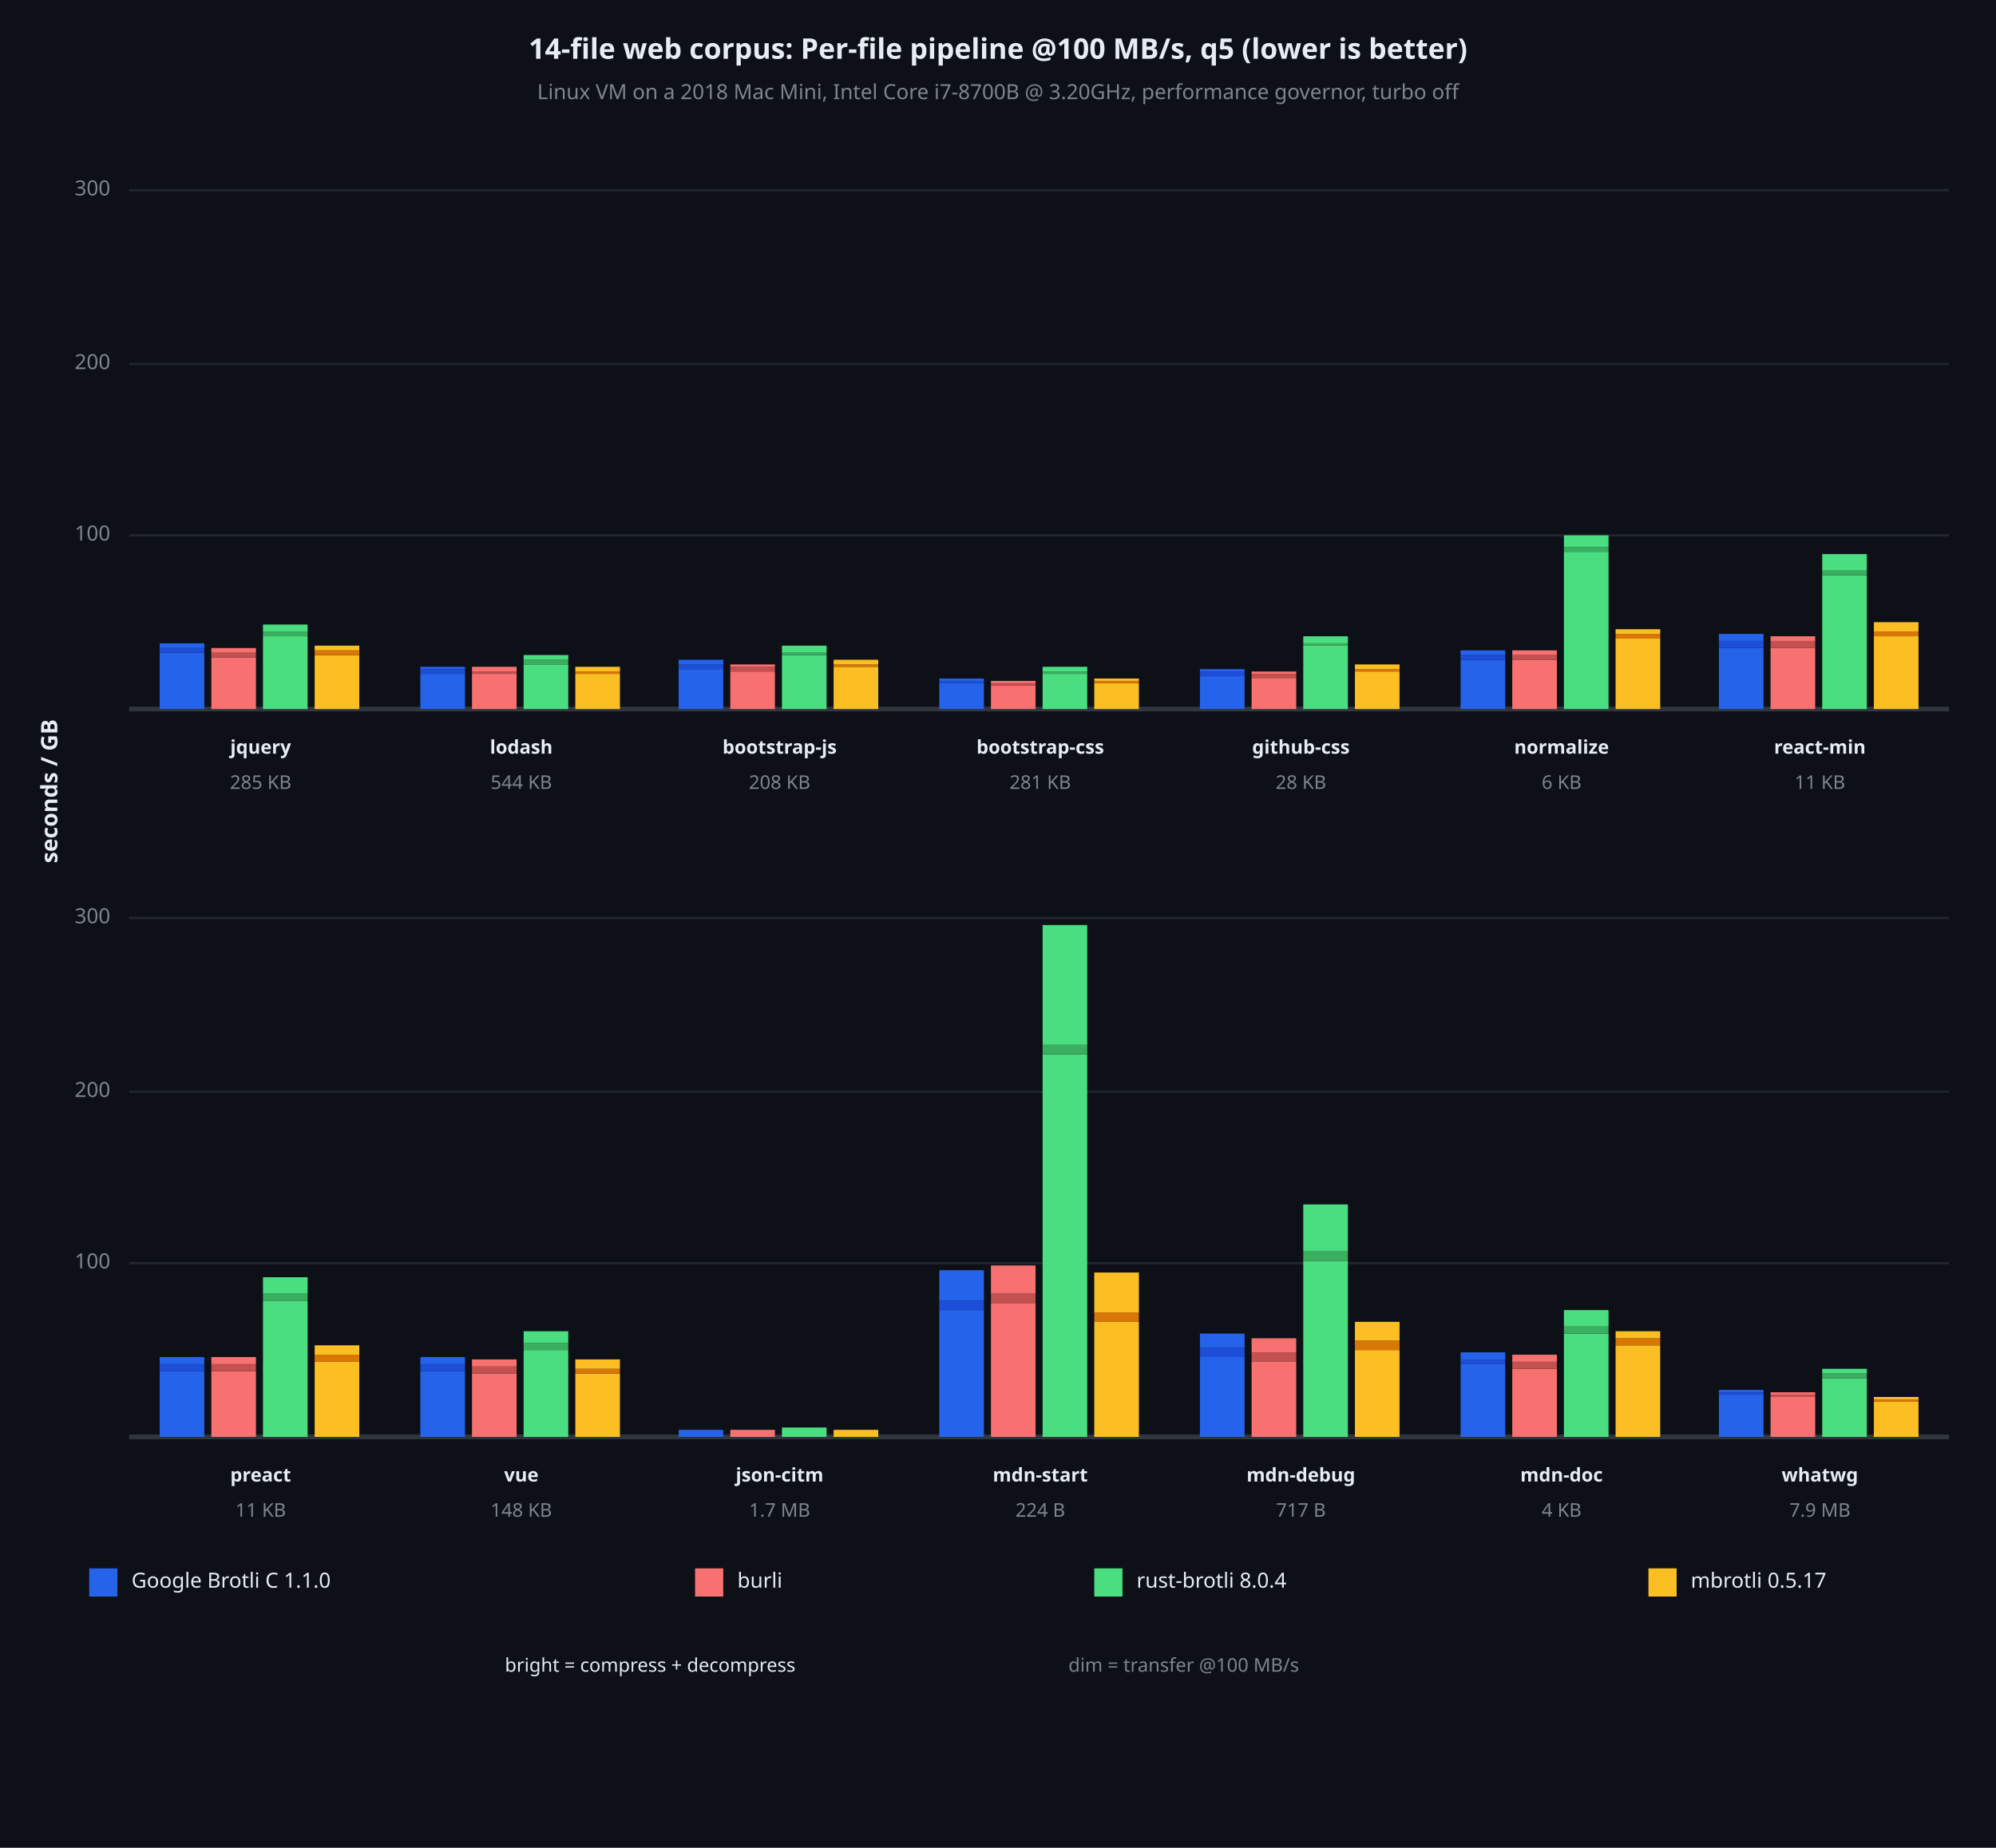
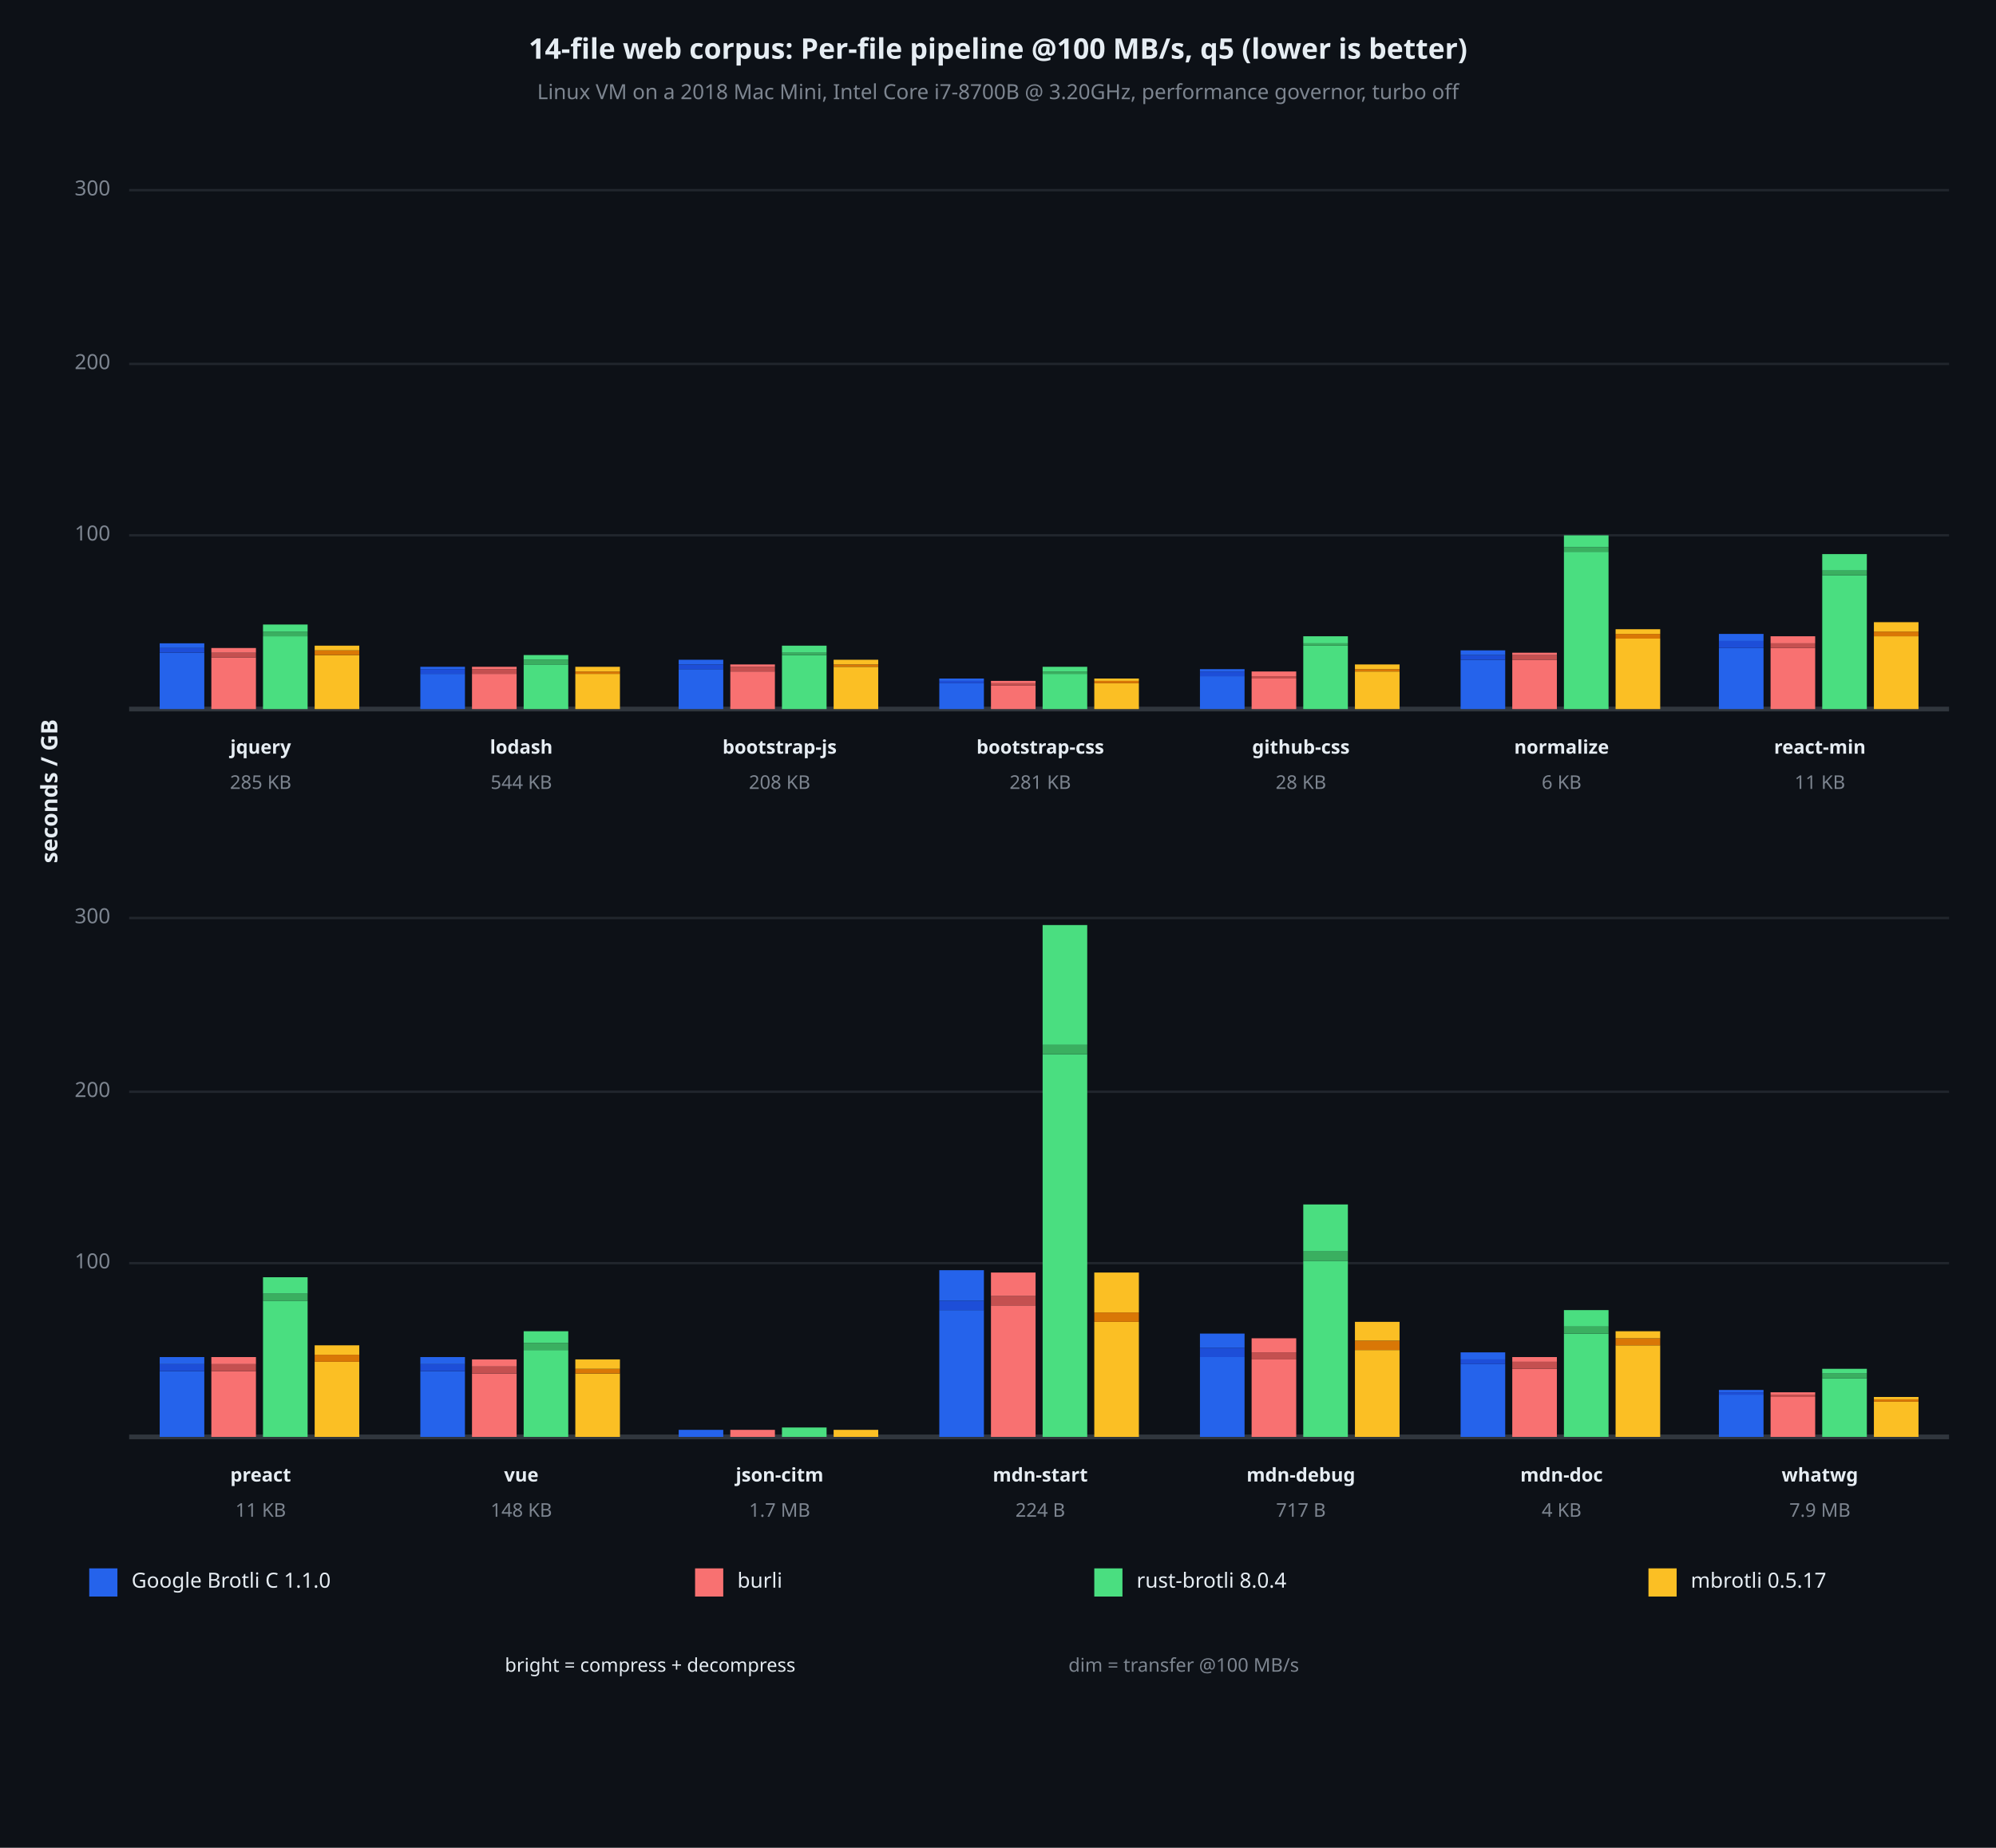
<svg xmlns="http://www.w3.org/2000/svg" viewBox="0 0 850 787" font-family="system-ui, -apple-system, sans-serif">
  <rect x="0" y="0" width="850" height="787" opacity="1" fill="#0D1117" stroke="none" />
  <text x="425" y="22" dy="0.5ex" text-anchor="middle" font-family="sans-serif" font-size="12.097" opacity="1" fill="#E6EDF3" font-weight="bold">
14-file web corpus: Per-file pipeline @100 MB/s, q5 (lower is better)
</text>
  <text x="425" y="40" dy="0.5ex" text-anchor="middle" font-family="sans-serif" font-size="8.871" opacity="1" fill="#7D8590">
Linux VM on a 2018 Mac Mini, Intel Core i7-8700B @ 3.20GHz, performance governor, turbo off
</text>
  <text x="22" y="337" dy="0.5ex" text-anchor="middle" font-family="sans-serif" font-size="9.677" opacity="1" fill="#E6EDF3" font-weight="bold" transform="rotate(270, 22, 337)">
seconds / GB
</text>
  <polyline fill="none" opacity="1" stroke="#21262D" stroke-width="1" points="55,228 830,228 " />
  <text x="47" y="228" dy="0.5ex" text-anchor="end" font-family="sans-serif" font-size="8.871" opacity="1" fill="#7D8590">
100
</text>
  <polyline fill="none" opacity="1" stroke="#21262D" stroke-width="1" points="55,155 830,155 " />
  <text x="47" y="155" dy="0.5ex" text-anchor="end" font-family="sans-serif" font-size="8.871" opacity="1" fill="#7D8590">
200
</text>
  <polyline fill="none" opacity="1" stroke="#21262D" stroke-width="1" points="55,81 830,81 " />
  <text x="47" y="81" dy="0.5ex" text-anchor="end" font-family="sans-serif" font-size="8.871" opacity="1" fill="#7D8590">
300
</text>
  <polyline fill="none" opacity="1" stroke="#30363D" stroke-width="2" points="55,302 830,302 " />
  <rect x="68" y="278" width="19" height="24" opacity="1" fill="#2563EB" stroke="none" />
  <rect x="68" y="276" width="19" height="2" opacity="1" fill="#1D4ED8" stroke="none" />
  <rect x="68" y="274" width="19" height="2" opacity="1" fill="#2563EB" stroke="none" />
  <rect x="90" y="280" width="19" height="22" opacity="1" fill="#F87171" stroke="none" />
  <rect x="90" y="278" width="19" height="2" opacity="1" fill="#C45050" stroke="none" />
  <rect x="90" y="276" width="19" height="2" opacity="1" fill="#F87171" stroke="none" />
  <rect x="112" y="271" width="19" height="31" opacity="1" fill="#4ADE80" stroke="none" />
  <rect x="112" y="269" width="19" height="2" opacity="1" fill="#3AAF60" stroke="none" />
  <rect x="112" y="266" width="19" height="3" opacity="1" fill="#4ADE80" stroke="none" />
  <rect x="134" y="279" width="19" height="23" opacity="1" fill="#FBBF24" stroke="none" />
  <rect x="134" y="277" width="19" height="2" opacity="1" fill="#D97706" stroke="none" />
  <rect x="134" y="275" width="19" height="2" opacity="1" fill="#FBBF24" stroke="none" />
  <text x="111" y="319" dy="0.5ex" text-anchor="middle" font-family="sans-serif" font-size="8.065" opacity="1" fill="#E6EDF3" font-weight="bold">
jquery
</text>
  <text x="111" y="334" dy="0.5ex" text-anchor="middle" font-family="sans-serif" font-size="8.065" opacity="1" fill="#7D8590">
285 KB
</text>
  <rect x="179" y="287" width="19" height="15" opacity="1" fill="#2563EB" stroke="none" />
  <rect x="179" y="285" width="19" height="2" opacity="1" fill="#1D4ED8" stroke="none" />
  <rect x="179" y="284" width="19" height="1" opacity="1" fill="#2563EB" stroke="none" />
  <rect x="201" y="287" width="19" height="15" opacity="1" fill="#F87171" stroke="none" />
-   <rect x="201" y="286" width="19" height="1" opacity="1" fill="#C45050" stroke="none" />
-   <rect x="201" y="284" width="19" height="2" opacity="1" fill="#F87171" stroke="none" />
+   <rect x="201" y="285" width="19" height="2" opacity="1" fill="#C45050" stroke="none" />
+   <rect x="201" y="284" width="19" height="1" opacity="1" fill="#F87171" stroke="none" />
  <rect x="223" y="283" width="19" height="19" opacity="1" fill="#4ADE80" stroke="none" />
  <rect x="223" y="281" width="19" height="2" opacity="1" fill="#3AAF60" stroke="none" />
  <rect x="223" y="279" width="19" height="2" opacity="1" fill="#4ADE80" stroke="none" />
  <rect x="245" y="287" width="19" height="15" opacity="1" fill="#FBBF24" stroke="none" />
  <rect x="245" y="286" width="19" height="1" opacity="1" fill="#D97706" stroke="none" />
  <rect x="245" y="284" width="19" height="2" opacity="1" fill="#FBBF24" stroke="none" />
  <text x="222" y="319" dy="0.5ex" text-anchor="middle" font-family="sans-serif" font-size="8.065" opacity="1" fill="#E6EDF3" font-weight="bold">
lodash
</text>
  <text x="222" y="334" dy="0.5ex" text-anchor="middle" font-family="sans-serif" font-size="8.065" opacity="1" fill="#7D8590">
544 KB
</text>
  <rect x="289" y="285" width="19" height="17" opacity="1" fill="#2563EB" stroke="none" />
  <rect x="289" y="283" width="19" height="2" opacity="1" fill="#1D4ED8" stroke="none" />
  <rect x="289" y="281" width="19" height="2" opacity="1" fill="#2563EB" stroke="none" />
  <rect x="311" y="286" width="19" height="16" opacity="1" fill="#F87171" stroke="none" />
  <rect x="311" y="284" width="19" height="2" opacity="1" fill="#C45050" stroke="none" />
  <rect x="311" y="283" width="19" height="1" opacity="1" fill="#F87171" stroke="none" />
  <rect x="333" y="279" width="19" height="23" opacity="1" fill="#4ADE80" stroke="none" />
  <rect x="333" y="278" width="19" height="1" opacity="1" fill="#3AAF60" stroke="none" />
  <rect x="333" y="275" width="19" height="3" opacity="1" fill="#4ADE80" stroke="none" />
  <rect x="355" y="284" width="19" height="18" opacity="1" fill="#FBBF24" stroke="none" />
  <rect x="355" y="283" width="19" height="1" opacity="1" fill="#D97706" stroke="none" />
  <rect x="355" y="281" width="19" height="2" opacity="1" fill="#FBBF24" stroke="none" />
  <text x="332" y="319" dy="0.5ex" text-anchor="middle" font-family="sans-serif" font-size="8.065" opacity="1" fill="#E6EDF3" font-weight="bold">
bootstrap-js
</text>
  <text x="332" y="334" dy="0.5ex" text-anchor="middle" font-family="sans-serif" font-size="8.065" opacity="1" fill="#7D8590">
208 KB
</text>
  <rect x="400" y="291" width="19" height="11" opacity="1" fill="#2563EB" stroke="none" />
  <rect x="400" y="290" width="19" height="1" opacity="1" fill="#1D4ED8" stroke="none" />
  <rect x="400" y="289" width="19" height="1" opacity="1" fill="#2563EB" stroke="none" />
  <rect x="422" y="292" width="19" height="10" opacity="1" fill="#F87171" stroke="none" />
  <rect x="422" y="291" width="19" height="1" opacity="1" fill="#C45050" stroke="none" />
  <rect x="422" y="290" width="19" height="1" opacity="1" fill="#F87171" stroke="none" />
  <rect x="444" y="287" width="19" height="15" opacity="1" fill="#4ADE80" stroke="none" />
  <rect x="444" y="286" width="19" height="1" opacity="1" fill="#3AAF60" stroke="none" />
  <rect x="444" y="284" width="19" height="2" opacity="1" fill="#4ADE80" stroke="none" />
  <rect x="466" y="291" width="19" height="11" opacity="1" fill="#FBBF24" stroke="none" />
  <rect x="466" y="290" width="19" height="1" opacity="1" fill="#D97706" stroke="none" />
  <rect x="466" y="289" width="19" height="1" opacity="1" fill="#FBBF24" stroke="none" />
  <text x="443" y="319" dy="0.5ex" text-anchor="middle" font-family="sans-serif" font-size="8.065" opacity="1" fill="#E6EDF3" font-weight="bold">
bootstrap-css
</text>
  <text x="443" y="334" dy="0.5ex" text-anchor="middle" font-family="sans-serif" font-size="8.065" opacity="1" fill="#7D8590">
281 KB
</text>
  <rect x="511" y="288" width="19" height="14" opacity="1" fill="#2563EB" stroke="none" />
  <rect x="511" y="286" width="19" height="2" opacity="1" fill="#1D4ED8" stroke="none" />
  <rect x="511" y="285" width="19" height="1" opacity="1" fill="#2563EB" stroke="none" />
  <rect x="533" y="289" width="19" height="13" opacity="1" fill="#F87171" stroke="none" />
-   <rect x="533" y="287" width="19" height="2" opacity="1" fill="#C45050" stroke="none" />
-   <rect x="533" y="286" width="19" height="1" opacity="1" fill="#F87171" stroke="none" />
+   <rect x="533" y="288" width="19" height="1" opacity="1" fill="#C45050" stroke="none" />
+   <rect x="533" y="286" width="19" height="2" opacity="1" fill="#F87171" stroke="none" />
  <rect x="555" y="275" width="19" height="27" opacity="1" fill="#4ADE80" stroke="none" />
  <rect x="555" y="274" width="19" height="1" opacity="1" fill="#3AAF60" stroke="none" />
  <rect x="555" y="271" width="19" height="3" opacity="1" fill="#4ADE80" stroke="none" />
  <rect x="577" y="286" width="19" height="16" opacity="1" fill="#FBBF24" stroke="none" />
  <rect x="577" y="285" width="19" height="1" opacity="1" fill="#D97706" stroke="none" />
  <rect x="577" y="283" width="19" height="2" opacity="1" fill="#FBBF24" stroke="none" />
  <text x="554" y="319" dy="0.5ex" text-anchor="middle" font-family="sans-serif" font-size="8.065" opacity="1" fill="#E6EDF3" font-weight="bold">
github-css
</text>
  <text x="554" y="334" dy="0.5ex" text-anchor="middle" font-family="sans-serif" font-size="8.065" opacity="1" fill="#7D8590">
28 KB
</text>
  <rect x="622" y="281" width="19" height="21" opacity="1" fill="#2563EB" stroke="none" />
  <rect x="622" y="279" width="19" height="2" opacity="1" fill="#1D4ED8" stroke="none" />
  <rect x="622" y="277" width="19" height="2" opacity="1" fill="#2563EB" stroke="none" />
  <rect x="644" y="281" width="19" height="21" opacity="1" fill="#F87171" stroke="none" />
  <rect x="644" y="279" width="19" height="2" opacity="1" fill="#C45050" stroke="none" />
-   <rect x="644" y="277" width="19" height="2" opacity="1" fill="#F87171" stroke="none" />
+   <rect x="644" y="278" width="19" height="1" opacity="1" fill="#F87171" stroke="none" />
  <rect x="666" y="235" width="19" height="67" opacity="1" fill="#4ADE80" stroke="none" />
  <rect x="666" y="233" width="19" height="2" opacity="1" fill="#3AAF60" stroke="none" />
  <rect x="666" y="228" width="19" height="5" opacity="1" fill="#4ADE80" stroke="none" />
  <rect x="688" y="272" width="19" height="30" opacity="1" fill="#FBBF24" stroke="none" />
  <rect x="688" y="270" width="19" height="2" opacity="1" fill="#D97706" stroke="none" />
  <rect x="688" y="268" width="19" height="2" opacity="1" fill="#FBBF24" stroke="none" />
  <text x="665" y="319" dy="0.5ex" text-anchor="middle" font-family="sans-serif" font-size="8.065" opacity="1" fill="#E6EDF3" font-weight="bold">
normalize
</text>
  <text x="665" y="334" dy="0.5ex" text-anchor="middle" font-family="sans-serif" font-size="8.065" opacity="1" fill="#7D8590">
6 KB
</text>
  <rect x="732" y="276" width="19" height="26" opacity="1" fill="#2563EB" stroke="none" />
  <rect x="732" y="273" width="19" height="3" opacity="1" fill="#1D4ED8" stroke="none" />
  <rect x="732" y="270" width="19" height="3" opacity="1" fill="#2563EB" stroke="none" />
  <rect x="754" y="276" width="19" height="26" opacity="1" fill="#F87171" stroke="none" />
-   <rect x="754" y="273" width="19" height="3" opacity="1" fill="#C45050" stroke="none" />
-   <rect x="754" y="271" width="19" height="2" opacity="1" fill="#F87171" stroke="none" />
+   <rect x="754" y="274" width="19" height="2" opacity="1" fill="#C45050" stroke="none" />
+   <rect x="754" y="271" width="19" height="3" opacity="1" fill="#F87171" stroke="none" />
  <rect x="776" y="245" width="19" height="57" opacity="1" fill="#4ADE80" stroke="none" />
  <rect x="776" y="243" width="19" height="2" opacity="1" fill="#3AAF60" stroke="none" />
  <rect x="776" y="236" width="19" height="7" opacity="1" fill="#4ADE80" stroke="none" />
  <rect x="798" y="271" width="19" height="31" opacity="1" fill="#FBBF24" stroke="none" />
  <rect x="798" y="269" width="19" height="2" opacity="1" fill="#D97706" stroke="none" />
  <rect x="798" y="265" width="19" height="4" opacity="1" fill="#FBBF24" stroke="none" />
  <text x="775" y="319" dy="0.5ex" text-anchor="middle" font-family="sans-serif" font-size="8.065" opacity="1" fill="#E6EDF3" font-weight="bold">
react-min
</text>
  <text x="775" y="334" dy="0.5ex" text-anchor="middle" font-family="sans-serif" font-size="8.065" opacity="1" fill="#7D8590">
11 KB
</text>
  <polyline fill="none" opacity="1" stroke="#21262D" stroke-width="1" points="55,538 830,538 " />
  <text x="47" y="538" dy="0.5ex" text-anchor="end" font-family="sans-serif" font-size="8.871" opacity="1" fill="#7D8590">
100
</text>
  <polyline fill="none" opacity="1" stroke="#21262D" stroke-width="1" points="55,465 830,465 " />
  <text x="47" y="465" dy="0.5ex" text-anchor="end" font-family="sans-serif" font-size="8.871" opacity="1" fill="#7D8590">
200
</text>
  <polyline fill="none" opacity="1" stroke="#21262D" stroke-width="1" points="55,391 830,391 " />
  <text x="47" y="391" dy="0.5ex" text-anchor="end" font-family="sans-serif" font-size="8.871" opacity="1" fill="#7D8590">
300
</text>
  <polyline fill="none" opacity="1" stroke="#30363D" stroke-width="2" points="55,612 830,612 " />
  <rect x="68" y="584" width="19" height="28" opacity="1" fill="#2563EB" stroke="none" />
  <rect x="68" y="581" width="19" height="3" opacity="1" fill="#1D4ED8" stroke="none" />
  <rect x="68" y="578" width="19" height="3" opacity="1" fill="#2563EB" stroke="none" />
  <rect x="90" y="584" width="19" height="28" opacity="1" fill="#F87171" stroke="none" />
  <rect x="90" y="581" width="19" height="3" opacity="1" fill="#C45050" stroke="none" />
  <rect x="90" y="578" width="19" height="3" opacity="1" fill="#F87171" stroke="none" />
  <rect x="112" y="554" width="19" height="58" opacity="1" fill="#4ADE80" stroke="none" />
  <rect x="112" y="551" width="19" height="3" opacity="1" fill="#3AAF60" stroke="none" />
  <rect x="112" y="544" width="19" height="7" opacity="1" fill="#4ADE80" stroke="none" />
  <rect x="134" y="580" width="19" height="32" opacity="1" fill="#FBBF24" stroke="none" />
  <rect x="134" y="577" width="19" height="3" opacity="1" fill="#D97706" stroke="none" />
  <rect x="134" y="573" width="19" height="4" opacity="1" fill="#FBBF24" stroke="none" />
  <text x="111" y="629" dy="0.5ex" text-anchor="middle" font-family="sans-serif" font-size="8.065" opacity="1" fill="#E6EDF3" font-weight="bold">
preact
</text>
  <text x="111" y="644" dy="0.5ex" text-anchor="middle" font-family="sans-serif" font-size="8.065" opacity="1" fill="#7D8590">
11 KB
</text>
  <rect x="179" y="584" width="19" height="28" opacity="1" fill="#2563EB" stroke="none" />
  <rect x="179" y="581" width="19" height="3" opacity="1" fill="#1D4ED8" stroke="none" />
  <rect x="179" y="578" width="19" height="3" opacity="1" fill="#2563EB" stroke="none" />
  <rect x="201" y="585" width="19" height="27" opacity="1" fill="#F87171" stroke="none" />
  <rect x="201" y="582" width="19" height="3" opacity="1" fill="#C45050" stroke="none" />
  <rect x="201" y="579" width="19" height="3" opacity="1" fill="#F87171" stroke="none" />
  <rect x="223" y="575" width="19" height="37" opacity="1" fill="#4ADE80" stroke="none" />
  <rect x="223" y="572" width="19" height="3" opacity="1" fill="#3AAF60" stroke="none" />
  <rect x="223" y="567" width="19" height="5" opacity="1" fill="#4ADE80" stroke="none" />
  <rect x="245" y="585" width="19" height="27" opacity="1" fill="#FBBF24" stroke="none" />
  <rect x="245" y="583" width="19" height="2" opacity="1" fill="#D97706" stroke="none" />
  <rect x="245" y="579" width="19" height="4" opacity="1" fill="#FBBF24" stroke="none" />
  <text x="222" y="629" dy="0.5ex" text-anchor="middle" font-family="sans-serif" font-size="8.065" opacity="1" fill="#E6EDF3" font-weight="bold">
vue
</text>
  <text x="222" y="644" dy="0.5ex" text-anchor="middle" font-family="sans-serif" font-size="8.065" opacity="1" fill="#7D8590">
148 KB
</text>
  <rect x="289" y="609" width="19" height="3" opacity="1" fill="#2563EB" stroke="none" />
  <rect x="289" y="609" width="19" height="0" opacity="1" fill="#1D4ED8" stroke="none" />
  <rect x="289" y="609" width="19" height="0" opacity="1" fill="#2563EB" stroke="none" />
  <rect x="311" y="609" width="19" height="3" opacity="1" fill="#F87171" stroke="none" />
  <rect x="311" y="609" width="19" height="0" opacity="1" fill="#C45050" stroke="none" />
  <rect x="311" y="609" width="19" height="0" opacity="1" fill="#F87171" stroke="none" />
  <rect x="333" y="608" width="19" height="4" opacity="1" fill="#4ADE80" stroke="none" />
  <rect x="333" y="608" width="19" height="0" opacity="1" fill="#3AAF60" stroke="none" />
  <rect x="333" y="608" width="19" height="0" opacity="1" fill="#4ADE80" stroke="none" />
  <rect x="355" y="609" width="19" height="3" opacity="1" fill="#FBBF24" stroke="none" />
  <rect x="355" y="609" width="19" height="0" opacity="1" fill="#D97706" stroke="none" />
  <rect x="355" y="609" width="19" height="0" opacity="1" fill="#FBBF24" stroke="none" />
  <text x="332" y="629" dy="0.5ex" text-anchor="middle" font-family="sans-serif" font-size="8.065" opacity="1" fill="#E6EDF3" font-weight="bold">
json-citm
</text>
  <text x="332" y="644" dy="0.5ex" text-anchor="middle" font-family="sans-serif" font-size="8.065" opacity="1" fill="#7D8590">
1.7 MB
</text>
  <rect x="400" y="558" width="19" height="54" opacity="1" fill="#2563EB" stroke="none" />
  <rect x="400" y="554" width="19" height="4" opacity="1" fill="#1D4ED8" stroke="none" />
  <rect x="400" y="541" width="19" height="13" opacity="1" fill="#2563EB" stroke="none" />
-   <rect x="422" y="555" width="19" height="57" opacity="1" fill="#F87171" stroke="none" />
-   <rect x="422" y="551" width="19" height="4" opacity="1" fill="#C45050" stroke="none" />
-   <rect x="422" y="539" width="19" height="12" opacity="1" fill="#F87171" stroke="none" />
+   <rect x="422" y="556" width="19" height="56" opacity="1" fill="#F87171" stroke="none" />
+   <rect x="422" y="552" width="19" height="4" opacity="1" fill="#C45050" stroke="none" />
+   <rect x="422" y="542" width="19" height="10" opacity="1" fill="#F87171" stroke="none" />
  <rect x="444" y="449" width="19" height="163" opacity="1" fill="#4ADE80" stroke="none" />
  <rect x="444" y="445" width="19" height="4" opacity="1" fill="#3AAF60" stroke="none" />
  <rect x="444" y="394" width="19" height="51" opacity="1" fill="#4ADE80" stroke="none" />
  <rect x="466" y="563" width="19" height="49" opacity="1" fill="#FBBF24" stroke="none" />
  <rect x="466" y="559" width="19" height="4" opacity="1" fill="#D97706" stroke="none" />
  <rect x="466" y="542" width="19" height="17" opacity="1" fill="#FBBF24" stroke="none" />
  <text x="443" y="629" dy="0.5ex" text-anchor="middle" font-family="sans-serif" font-size="8.065" opacity="1" fill="#E6EDF3" font-weight="bold">
mdn-start
</text>
  <text x="443" y="644" dy="0.5ex" text-anchor="middle" font-family="sans-serif" font-size="8.065" opacity="1" fill="#7D8590">
224 B
</text>
  <rect x="511" y="578" width="19" height="34" opacity="1" fill="#2563EB" stroke="none" />
  <rect x="511" y="574" width="19" height="4" opacity="1" fill="#1D4ED8" stroke="none" />
  <rect x="511" y="568" width="19" height="6" opacity="1" fill="#2563EB" stroke="none" />
-   <rect x="533" y="580" width="19" height="32" opacity="1" fill="#F87171" stroke="none" />
-   <rect x="533" y="576" width="19" height="4" opacity="1" fill="#C45050" stroke="none" />
+   <rect x="533" y="579" width="19" height="33" opacity="1" fill="#F87171" stroke="none" />
+   <rect x="533" y="576" width="19" height="3" opacity="1" fill="#C45050" stroke="none" />
  <rect x="533" y="570" width="19" height="6" opacity="1" fill="#F87171" stroke="none" />
  <rect x="555" y="537" width="19" height="75" opacity="1" fill="#4ADE80" stroke="none" />
  <rect x="555" y="533" width="19" height="4" opacity="1" fill="#3AAF60" stroke="none" />
  <rect x="555" y="513" width="19" height="20" opacity="1" fill="#4ADE80" stroke="none" />
  <rect x="577" y="575" width="19" height="37" opacity="1" fill="#FBBF24" stroke="none" />
  <rect x="577" y="571" width="19" height="4" opacity="1" fill="#D97706" stroke="none" />
  <rect x="577" y="563" width="19" height="8" opacity="1" fill="#FBBF24" stroke="none" />
  <text x="554" y="629" dy="0.5ex" text-anchor="middle" font-family="sans-serif" font-size="8.065" opacity="1" fill="#E6EDF3" font-weight="bold">
mdn-debug
</text>
  <text x="554" y="644" dy="0.5ex" text-anchor="middle" font-family="sans-serif" font-size="8.065" opacity="1" fill="#7D8590">
717 B
</text>
  <rect x="622" y="581" width="19" height="31" opacity="1" fill="#2563EB" stroke="none" />
  <rect x="622" y="579" width="19" height="2" opacity="1" fill="#1D4ED8" stroke="none" />
  <rect x="622" y="576" width="19" height="3" opacity="1" fill="#2563EB" stroke="none" />
  <rect x="644" y="583" width="19" height="29" opacity="1" fill="#F87171" stroke="none" />
  <rect x="644" y="580" width="19" height="3" opacity="1" fill="#C45050" stroke="none" />
-   <rect x="644" y="577" width="19" height="3" opacity="1" fill="#F87171" stroke="none" />
+   <rect x="644" y="578" width="19" height="2" opacity="1" fill="#F87171" stroke="none" />
  <rect x="666" y="568" width="19" height="44" opacity="1" fill="#4ADE80" stroke="none" />
  <rect x="666" y="565" width="19" height="3" opacity="1" fill="#3AAF60" stroke="none" />
  <rect x="666" y="558" width="19" height="7" opacity="1" fill="#4ADE80" stroke="none" />
  <rect x="688" y="573" width="19" height="39" opacity="1" fill="#FBBF24" stroke="none" />
  <rect x="688" y="570" width="19" height="3" opacity="1" fill="#D97706" stroke="none" />
  <rect x="688" y="567" width="19" height="3" opacity="1" fill="#FBBF24" stroke="none" />
  <text x="665" y="629" dy="0.5ex" text-anchor="middle" font-family="sans-serif" font-size="8.065" opacity="1" fill="#E6EDF3" font-weight="bold">
mdn-doc
</text>
  <text x="665" y="644" dy="0.5ex" text-anchor="middle" font-family="sans-serif" font-size="8.065" opacity="1" fill="#7D8590">
4 KB
</text>
  <rect x="732" y="594" width="19" height="18" opacity="1" fill="#2563EB" stroke="none" />
  <rect x="732" y="593" width="19" height="1" opacity="1" fill="#1D4ED8" stroke="none" />
  <rect x="732" y="592" width="19" height="1" opacity="1" fill="#2563EB" stroke="none" />
  <rect x="754" y="595" width="19" height="17" opacity="1" fill="#F87171" stroke="none" />
  <rect x="754" y="594" width="19" height="1" opacity="1" fill="#C45050" stroke="none" />
  <rect x="754" y="593" width="19" height="1" opacity="1" fill="#F87171" stroke="none" />
  <rect x="776" y="587" width="19" height="25" opacity="1" fill="#4ADE80" stroke="none" />
  <rect x="776" y="585" width="19" height="2" opacity="1" fill="#3AAF60" stroke="none" />
  <rect x="776" y="583" width="19" height="2" opacity="1" fill="#4ADE80" stroke="none" />
  <rect x="798" y="597" width="19" height="15" opacity="1" fill="#FBBF24" stroke="none" />
  <rect x="798" y="596" width="19" height="1" opacity="1" fill="#D97706" stroke="none" />
  <rect x="798" y="595" width="19" height="1" opacity="1" fill="#FBBF24" stroke="none" />
  <text x="775" y="629" dy="0.5ex" text-anchor="middle" font-family="sans-serif" font-size="8.065" opacity="1" fill="#E6EDF3" font-weight="bold">
whatwg
</text>
  <text x="775" y="644" dy="0.5ex" text-anchor="middle" font-family="sans-serif" font-size="8.065" opacity="1" fill="#7D8590">
7.9 MB
</text>
  <rect x="38" y="668" width="12" height="12" opacity="1" fill="#2563EB" stroke="none" />
  <text x="56" y="674" dy="0.5ex" text-anchor="start" font-family="sans-serif" font-size="8.871" opacity="1" fill="#E6EDF3">
Google Brotli C 1.1.0
</text>
  <rect x="296" y="668" width="12" height="12" opacity="1" fill="#F87171" stroke="none" />
  <text x="314" y="674" dy="0.5ex" text-anchor="start" font-family="sans-serif" font-size="8.871" opacity="1" fill="#E6EDF3">
burli
</text>
  <rect x="466" y="668" width="12" height="12" opacity="1" fill="#4ADE80" stroke="none" />
  <text x="484" y="674" dy="0.5ex" text-anchor="start" font-family="sans-serif" font-size="8.871" opacity="1" fill="#E6EDF3">
rust-brotli 8.0.4
</text>
  <rect x="702" y="668" width="12" height="12" opacity="1" fill="#FBBF24" stroke="none" />
  <text x="720" y="674" dy="0.5ex" text-anchor="start" font-family="sans-serif" font-size="8.871" opacity="1" fill="#E6EDF3">
mbrotli 0.5.17
</text>
  <text x="215" y="710" dy="0.5ex" text-anchor="start" font-family="sans-serif" font-size="8.065" opacity="1" fill="#E6EDF3">
bright = compress + decompress
</text>
  <text x="455" y="710" dy="0.5ex" text-anchor="start" font-family="sans-serif" font-size="8.065" opacity="1" fill="#7D8590">
dim = transfer @100 MB/s
</text>
</svg>
